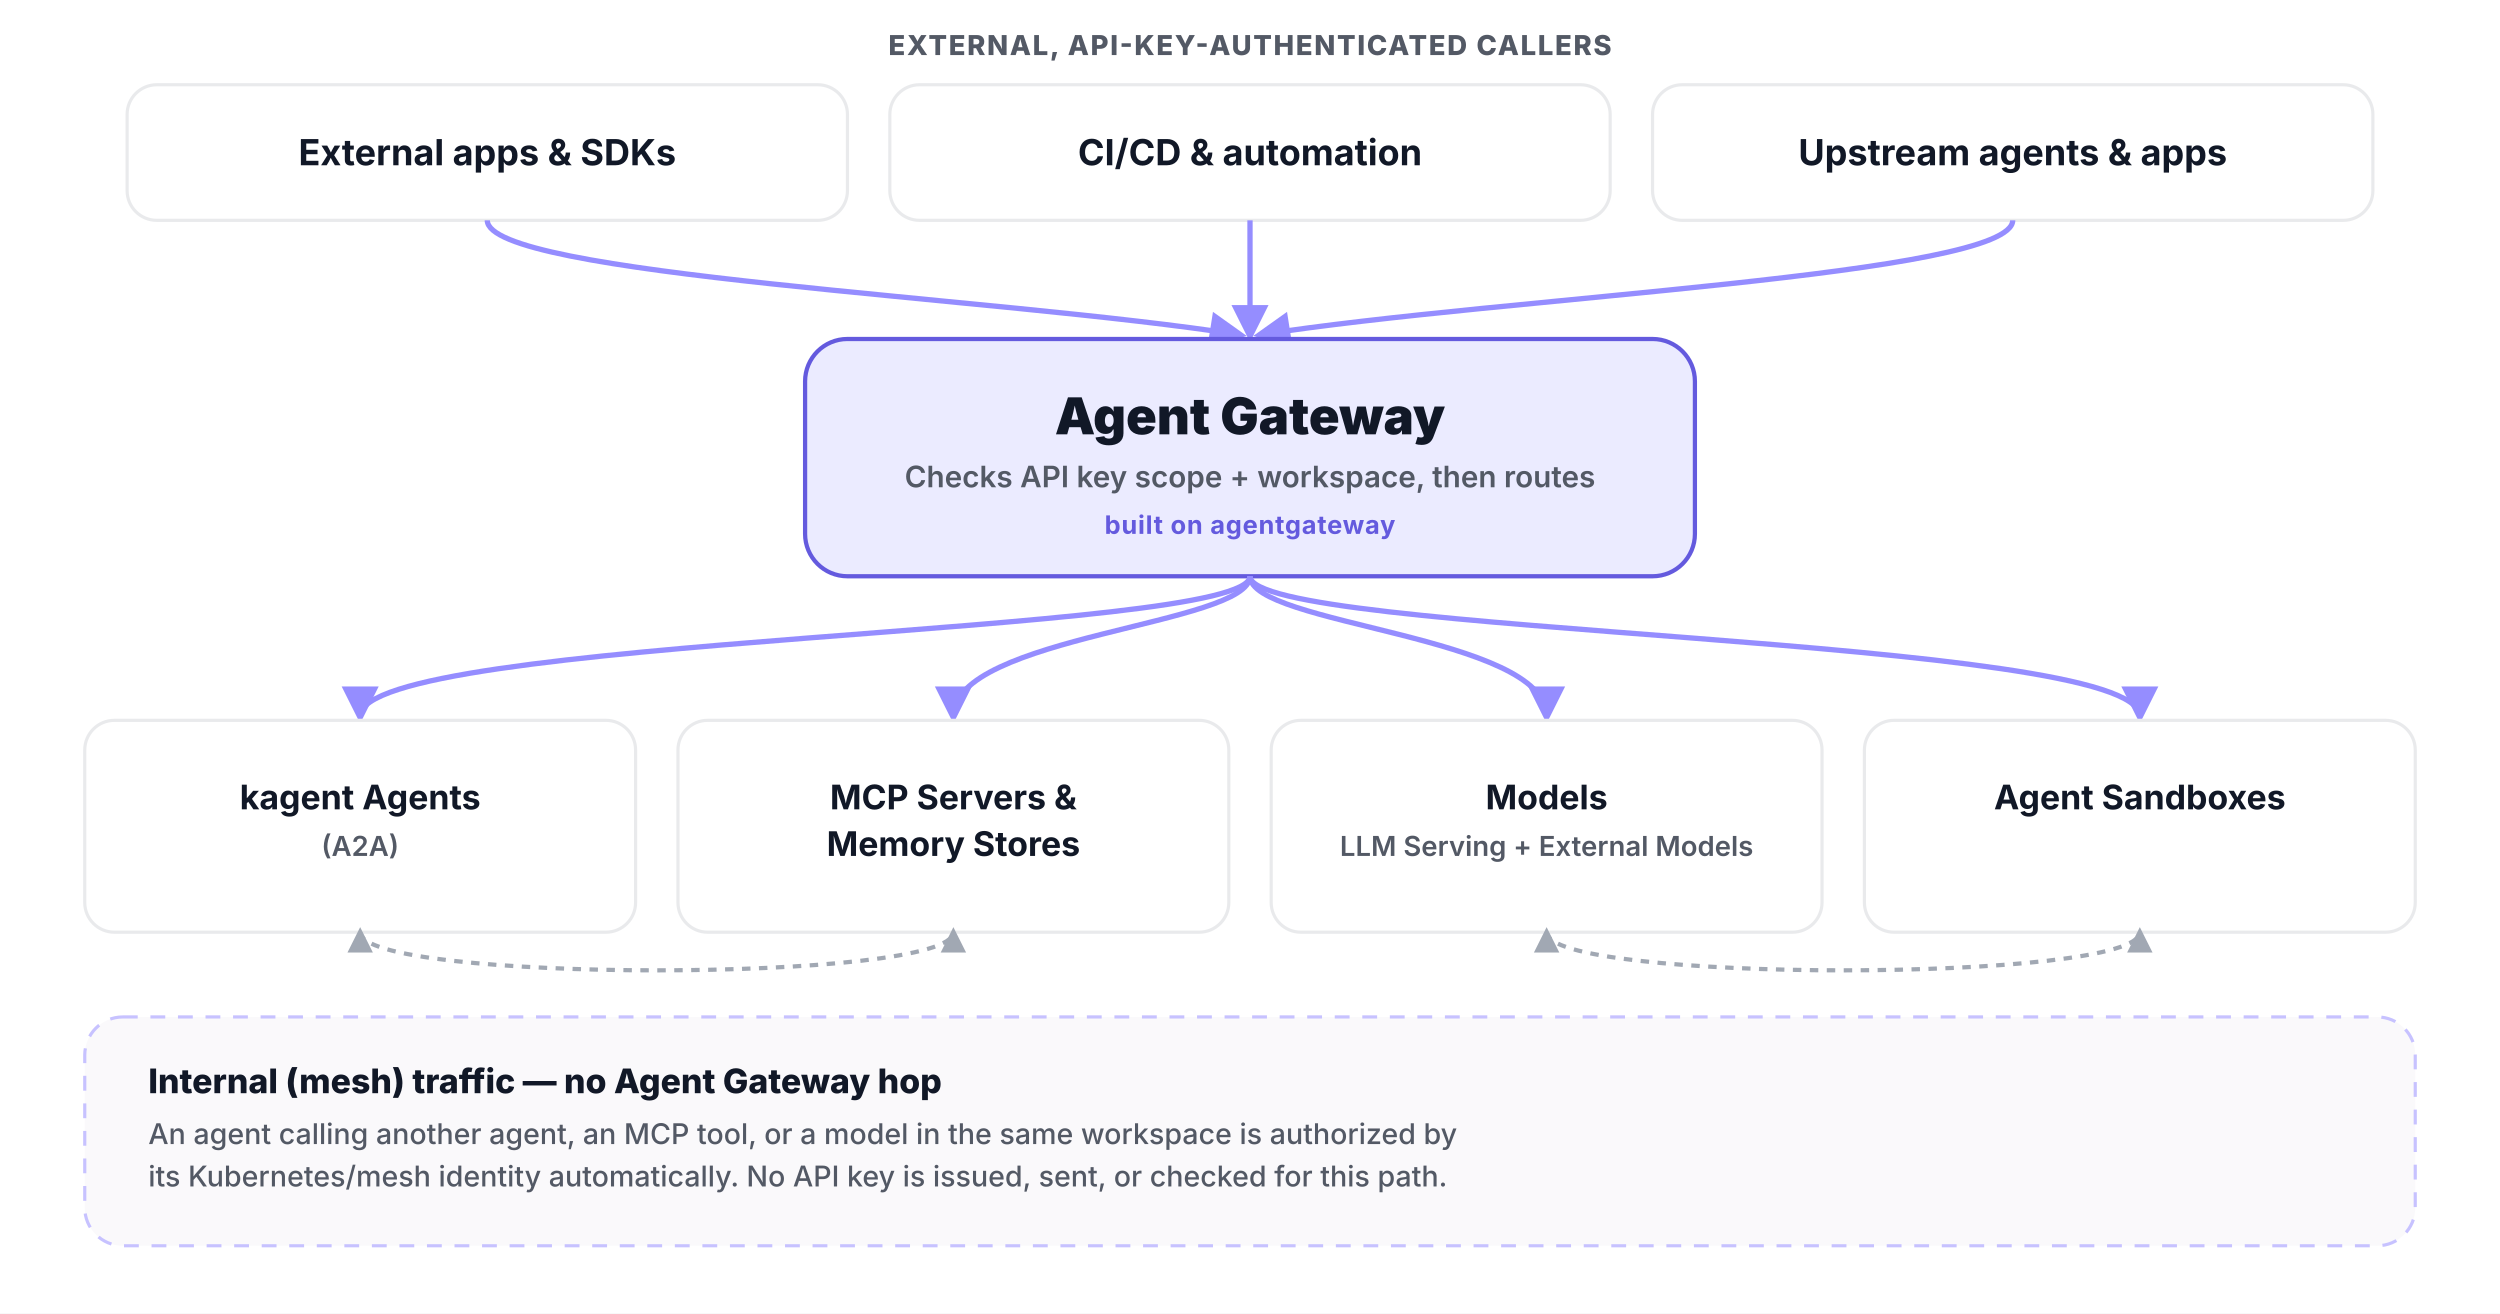
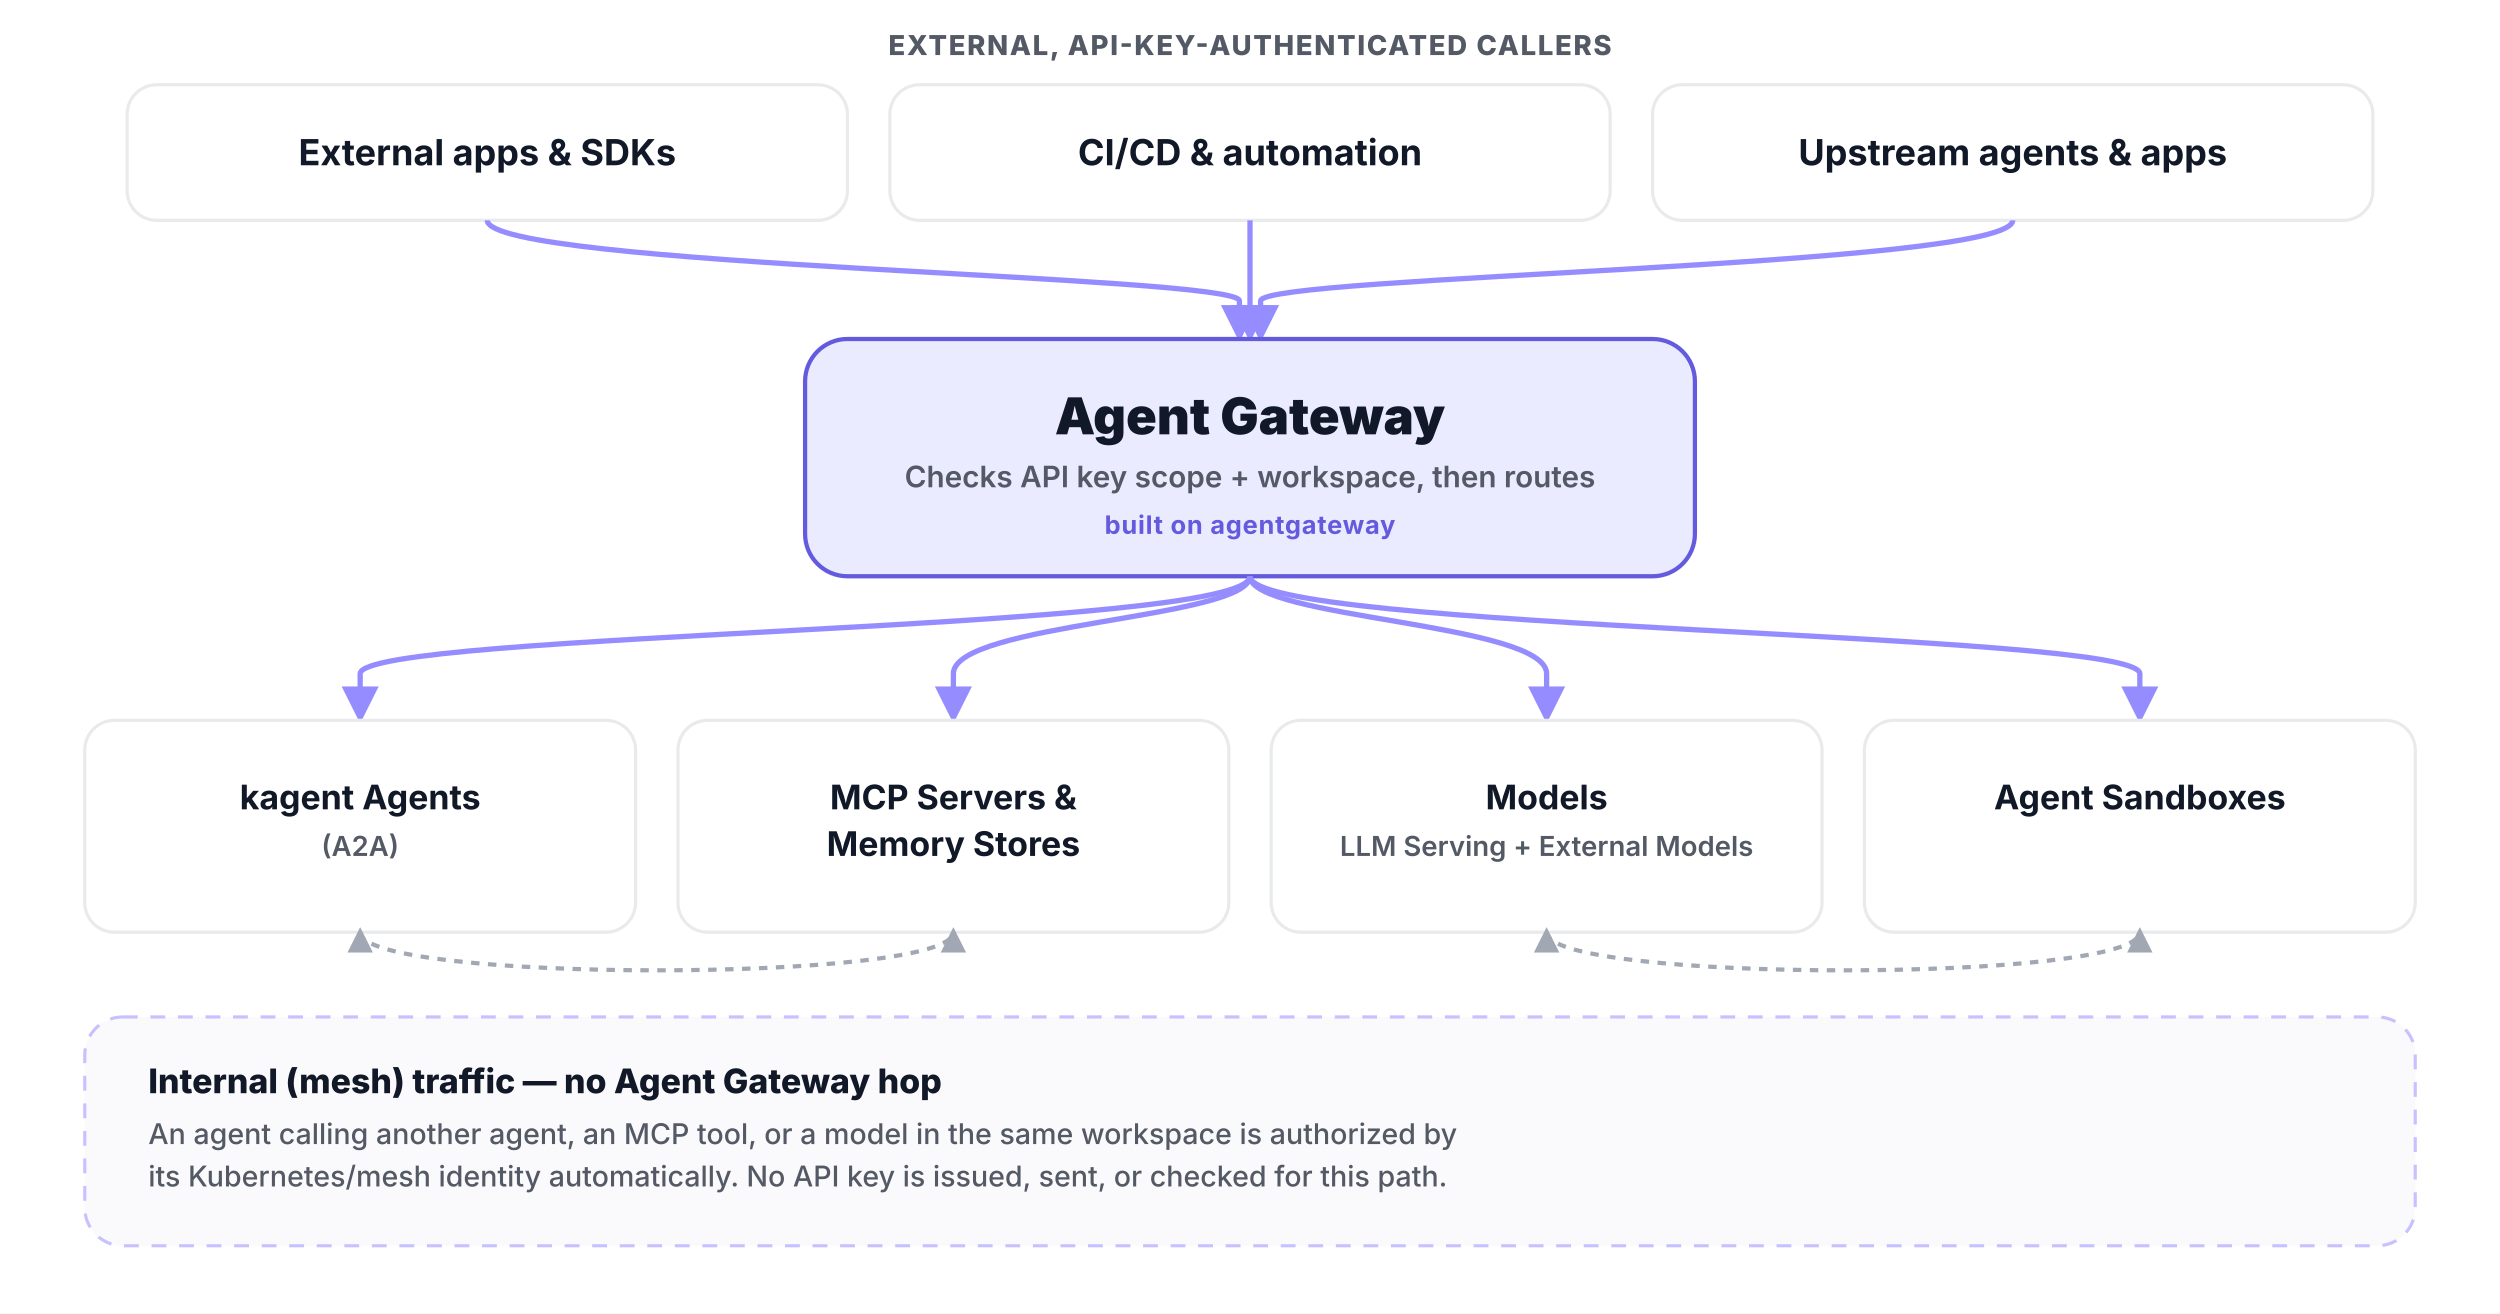
<svg xmlns="http://www.w3.org/2000/svg" viewBox="0 0 1180 620" font-family="Inter, system-ui, -apple-system, 'Segoe UI', sans-serif" role="img" aria-label="Diagram: external callers reach Agent Gateway, which routes to agents, MCP servers, models, and sandboxes; in-workspace calls bypass the gateway using mesh identity">
  <defs>
    <marker id="arrow" viewBox="0 0 10 10" refX="8" refY="5" markerWidth="7" markerHeight="7" orient="auto-start-reverse">
      <path d="M0,0 L10,5 L0,10 z" fill="#958dff" />
    </marker>
    <marker id="arrow-muted" viewBox="0 0 10 10" refX="8" refY="5" markerWidth="6" markerHeight="6" orient="auto-start-reverse">
      <path d="M0,0 L10,5 L0,10 z" fill="#a1a8b3" />
    </marker>
  </defs>
  <rect x="0" y="0" width="1180" height="620" fill="#ffffff" />
  <g>
    <rect x="60" y="40" width="340" height="64" rx="14" fill="#ffffff" stroke="#e9eaec" stroke-width="1.5" />
    <text x="230" y="78" text-anchor="middle" font-size="17" font-weight="700" fill="#111827">External apps &amp; SDKs</text>
    <rect x="420" y="40" width="340" height="64" rx="14" fill="#ffffff" stroke="#e9eaec" stroke-width="1.5" />
    <text x="590" y="78" text-anchor="middle" font-size="17" font-weight="700" fill="#111827">CI/CD &amp; automation</text>
    <rect x="780" y="40" width="340" height="64" rx="14" fill="#ffffff" stroke="#e9eaec" stroke-width="1.5" />
    <text x="950" y="78" text-anchor="middle" font-size="17" font-weight="700" fill="#111827">Upstream agents &amp; apps</text>
  </g>
  <text x="590" y="26" text-anchor="middle" font-size="13" font-weight="800" fill="#535965" letter-spacing="0.06em">EXTERNAL, API-KEY-AUTHENTICATED CALLERS</text>
-   <path d="M230,104 C230,130 470,140 585,158" fill="none" stroke="#958dff" stroke-width="2.5" marker-end="url(#arrow)" />
+   <path d="M230,104 C230,126 585,130 585,142 L585,158" fill="none" stroke="#958dff" stroke-width="2.5" marker-end="url(#arrow)" />
  <path d="M590,104 L590,158" fill="none" stroke="#958dff" stroke-width="2.5" marker-end="url(#arrow)" />
-   <path d="M950,104 C950,130 710,140 595,158" fill="none" stroke="#958dff" stroke-width="2.5" marker-end="url(#arrow)" />
+   <path d="M950,104 C950,126 595,130 595,142 L595,158" fill="none" stroke="#958dff" stroke-width="2.5" marker-end="url(#arrow)" />
  <rect x="380" y="160" width="420" height="112" rx="20" fill="#ebebff" stroke="#645ade" stroke-width="2" />
  <text x="590" y="205" text-anchor="middle" font-size="24" font-weight="900" fill="#111827">Agent Gateway</text>
  <text x="590" y="230" text-anchor="middle" font-size="14" font-weight="600" fill="#535965">Checks API key scope + workspace, then routes</text>
  <text x="590" y="252" text-anchor="middle" font-size="12" font-weight="700" fill="#645ade" letter-spacing="0.03em">built on agentgateway</text>
-   <path d="M590,272 C590,300 170,300 170,338" fill="none" stroke="#958dff" stroke-width="2.5" marker-end="url(#arrow)" />
-   <path d="M590,272 C590,295 450,300 450,338" fill="none" stroke="#958dff" stroke-width="2.5" marker-end="url(#arrow)" />
-   <path d="M590,272 C590,295 730,300 730,338" fill="none" stroke="#958dff" stroke-width="2.5" marker-end="url(#arrow)" />
-   <path d="M590,272 C590,300 1010,300 1010,338" fill="none" stroke="#958dff" stroke-width="2.5" marker-end="url(#arrow)" />
+   <path d="M590,272 C590,298 170,298 170,318 L170,338" fill="none" stroke="#958dff" stroke-width="2.5" marker-end="url(#arrow)" />
+   <path d="M590,272 C590,292 450,294 450,318 L450,338" fill="none" stroke="#958dff" stroke-width="2.5" marker-end="url(#arrow)" />
+   <path d="M590,272 C590,292 730,294 730,318 L730,338" fill="none" stroke="#958dff" stroke-width="2.5" marker-end="url(#arrow)" />
+   <path d="M590,272 C590,298 1010,298 1010,318 L1010,338" fill="none" stroke="#958dff" stroke-width="2.5" marker-end="url(#arrow)" />
  <g>
    <rect x="40" y="340" width="260" height="100" rx="14" fill="#ffffff" stroke="#e9eaec" stroke-width="1.5" />
    <text x="170" y="382" text-anchor="middle" font-size="16" font-weight="700" fill="#111827">kagent Agents</text>
    <text x="170" y="404" text-anchor="middle" font-size="13" font-weight="600" fill="#535965">(A2A)</text>
    <rect x="320" y="340" width="260" height="100" rx="14" fill="#ffffff" stroke="#e9eaec" stroke-width="1.5" />
    <text x="450" y="382" text-anchor="middle" font-size="16" font-weight="700" fill="#111827">MCP Servers &amp;</text>
    <text x="450" y="404" text-anchor="middle" font-size="16" font-weight="700" fill="#111827">Memory Stores</text>
    <rect x="600" y="340" width="260" height="100" rx="14" fill="#ffffff" stroke="#e9eaec" stroke-width="1.5" />
    <text x="730" y="382" text-anchor="middle" font-size="16" font-weight="700" fill="#111827">Models</text>
    <text x="730" y="404" text-anchor="middle" font-size="13" font-weight="600" fill="#535965">LLM Serving + External Models</text>
    <rect x="880" y="340" width="260" height="100" rx="14" fill="#ffffff" stroke="#e9eaec" stroke-width="1.5" />
    <text x="1010" y="382" text-anchor="middle" font-size="16" font-weight="700" fill="#111827">Agent Sandboxes</text>
  </g>
  <path d="M170,440 C170,464 450,464 450,440" fill="none" stroke="#a1a8b3" stroke-width="2" stroke-dasharray="4 4" marker-start="url(#arrow-muted)" marker-end="url(#arrow-muted)" />
  <path d="M730,440 C730,464 1010,464 1010,440" fill="none" stroke="#a1a8b3" stroke-width="2" stroke-dasharray="4 4" marker-start="url(#arrow-muted)" marker-end="url(#arrow-muted)" />
  <rect x="40" y="480" width="1100" height="108" rx="18" fill="#faf9fb" stroke="#c7c2ff" stroke-width="1.5" stroke-dasharray="7 6" />
  <text x="70" y="516" font-size="16" font-weight="800" fill="#111827">Internal (mesh) traffic — no Agent Gateway hop</text>
  <text x="70" y="540" font-size="13.5" font-weight="500" fill="#535965">An agent calling another agent, an MCP tool, or a model in the same workspace is authorized by</text>
  <text x="70" y="560" font-size="13.5" font-weight="500" fill="#535965">its Kubernetes/mesh identity automatically. No API key is issued, sent, or checked for this path.</text>
</svg>
